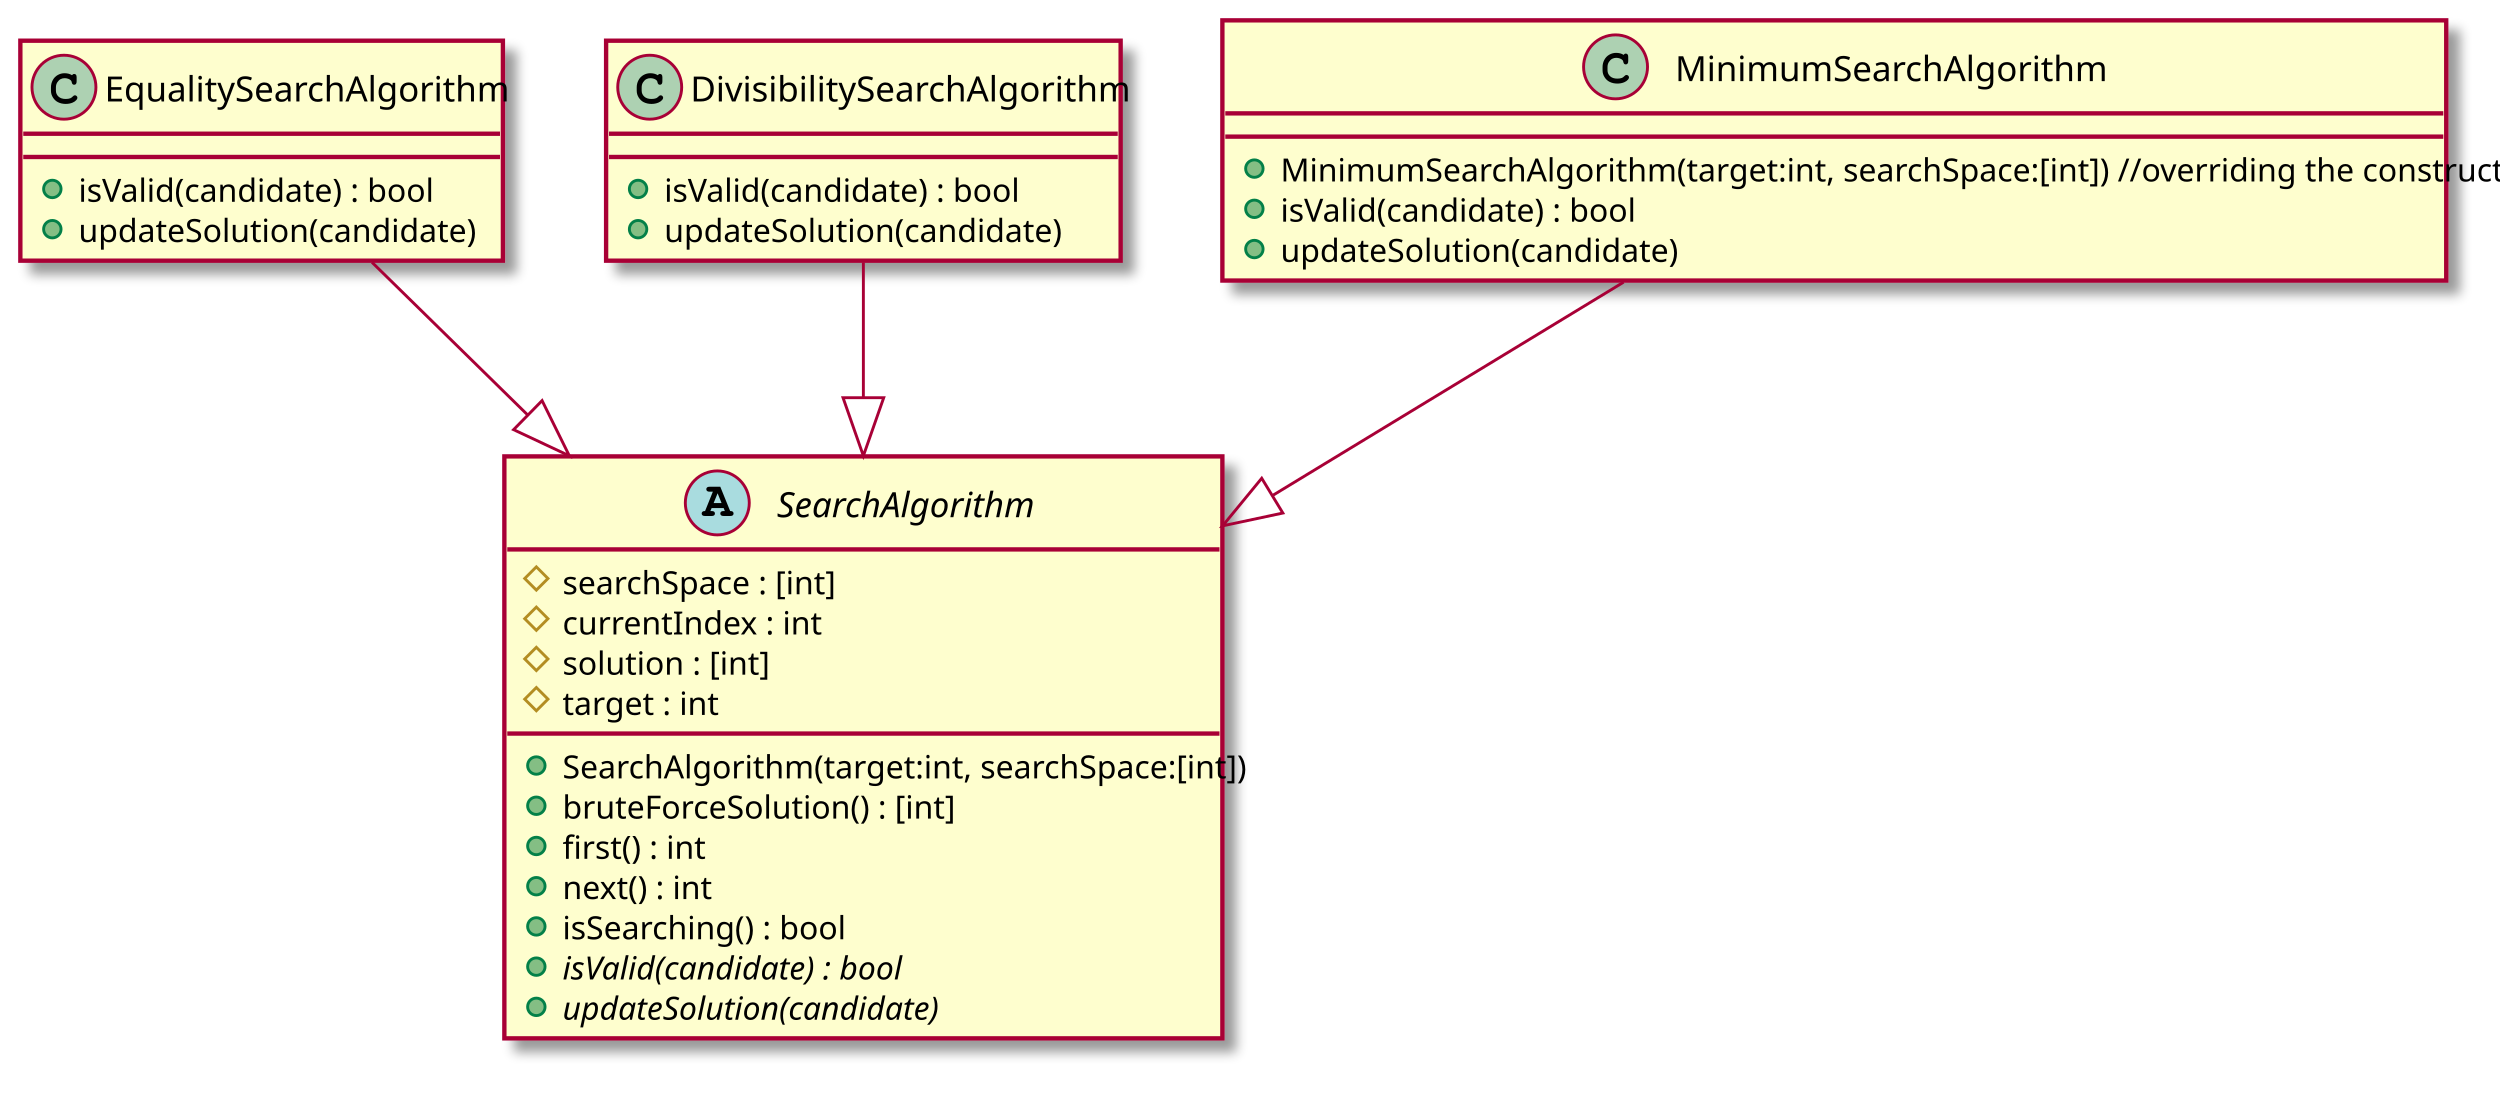
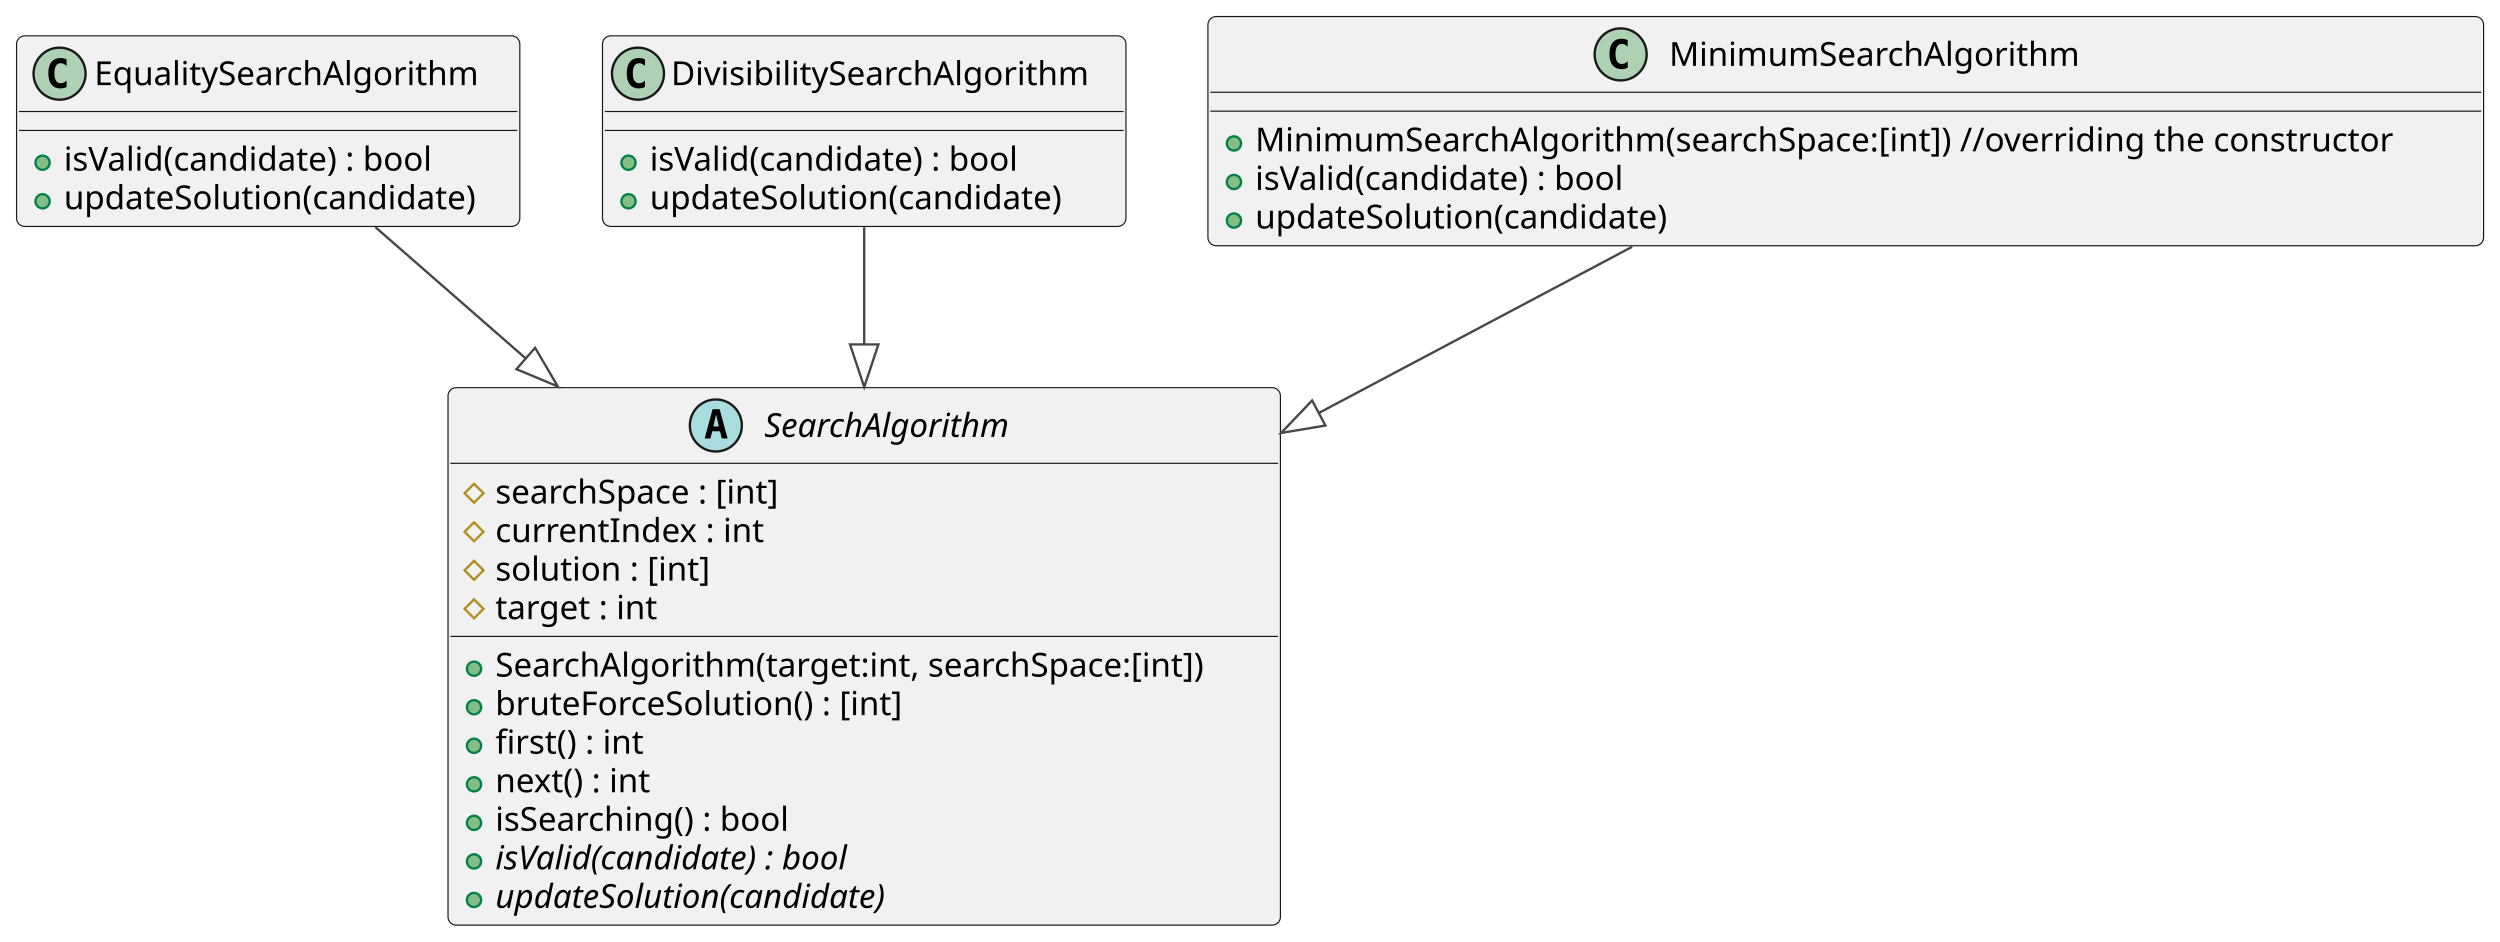
- <svg xmlns="http://www.w3.org/2000/svg" contentScriptType="application/ecmascript" contentStyleType="text/css" height="376px" preserveAspectRatio="none" style="width:860px;height:376px;" version="1.1" viewBox="0 0 860 376" width="860px" zoomAndPan="magnify">
-   <defs>
-     <filter height="300%" id="fd53aooz2xgz5" width="300%" x="-1" y="-1">
-       <feGaussianBlur result="blurOut" stdDeviation="2.0" />
-       <feColorMatrix in="blurOut" result="blurOut2" type="matrix" values="0 0 0 0 0 0 0 0 0 0 0 0 0 0 0 0 0 0 .4 0" />
-       <feOffset dx="4.0" dy="4.0" in="blurOut2" result="blurOut3" />
-       <feBlend in="SourceGraphic" in2="blurOut3" mode="normal" />
-     </filter>
-   </defs>
+ <svg xmlns="http://www.w3.org/2000/svg" contentStyleType="text/css" height="398px" preserveAspectRatio="none" style="width:1057px;height:398px;background:#FFFFFF;" version="1.1" viewBox="0 0 1057 398" width="1057px" zoomAndPan="magnify">
+   <defs />
  <g>
-     <rect fill="#FEFECE" filter="url(#fd53aooz2xgz5)" height="200.195" id="SearchAlgorithm" style="stroke: #A80036; stroke-width: 1.5;" width="247" x="173.5" y="157" />
-     <ellipse cx="246.75" cy="173" fill="#A9DCDF" rx="11" ry="11" style="stroke: #A80036; stroke-width: 1.0;" />
-     <path d="M248.938,174.766 L244.797,174.766 L244.375,175.797 L244.797,175.797 Q245.406,175.797 245.672,176.031 Q245.938,176.266 245.938,176.656 Q245.938,177.031 245.672,177.266 Q245.406,177.5 244.797,177.5 L242.5,177.5 Q241.891,177.5 241.633,177.266 Q241.375,177.031 241.375,176.641 Q241.375,176.266 241.648,176.023 Q241.922,175.781 242.547,175.797 L245.219,169.141 L244.109,169.141 Q243.5,169.141 243.234,168.906 Q242.969,168.672 242.969,168.281 Q242.969,167.906 243.234,167.672 Q243.5,167.438 244.109,167.438 L247.781,167.438 L251.172,175.797 Q251.766,175.797 251.953,175.938 Q252.344,176.203 252.344,176.656 Q252.344,177.031 252.086,177.266 Q251.828,177.5 251.219,177.5 L248.922,177.5 Q248.312,177.5 248.047,177.266 Q247.781,177.031 247.781,176.641 Q247.781,176.266 248.047,176.031 Q248.312,175.797 248.922,175.797 L249.344,175.797 L248.938,174.766 Z M248.219,173.062 L246.859,169.688 L245.484,173.062 L248.219,173.062 Z " />
-     <text fill="#000000" font-family="sans-serif" font-size="12" font-style="italic" lengthAdjust="spacingAndGlyphs" textLength="92" x="267.25" y="177.91">SearchAlgorithm</text>
-     <line style="stroke: #A80036; stroke-width: 1.5;" x1="174.5" x2="419.5" y1="189" y2="189" />
-     <polygon fill="none" points="184.5,195,188.5,199,184.5,203,180.5,199" style="stroke: #B38D22; stroke-width: 1.0;" />
-     <text fill="#000000" font-family="sans-serif" font-size="11" lengthAdjust="spacingAndGlyphs" textLength="91" x="193.5" y="204.419">searchSpace : [int]</text>
-     <polygon fill="none" points="184.5,208.836,188.5,212.836,184.5,216.836,180.5,212.836" style="stroke: #B38D22; stroke-width: 1.0;" />
-     <text fill="#000000" font-family="sans-serif" font-size="11" lengthAdjust="spacingAndGlyphs" textLength="81" x="193.5" y="218.255">currentIndex : int</text>
-     <polygon fill="none" points="184.5,222.672,188.5,226.672,184.5,230.672,180.5,226.672" style="stroke: #B38D22; stroke-width: 1.0;" />
-     <text fill="#000000" font-family="sans-serif" font-size="11" lengthAdjust="spacingAndGlyphs" textLength="63" x="193.5" y="232.091">solution : [int]</text>
-     <polygon fill="none" points="184.5,236.508,188.5,240.508,184.5,244.508,180.5,240.508" style="stroke: #B38D22; stroke-width: 1.0;" />
-     <text fill="#000000" font-family="sans-serif" font-size="11" lengthAdjust="spacingAndGlyphs" textLength="48" x="193.5" y="245.927">target : int</text>
-     <line style="stroke: #A80036; stroke-width: 1.5;" x1="174.5" x2="419.5" y1="252.344" y2="252.344" />
-     <ellipse cx="184.5" cy="263.344" fill="#84BE84" rx="3" ry="3" style="stroke: #038048; stroke-width: 1.0;" />
-     <text fill="#000000" font-family="sans-serif" font-size="11" lengthAdjust="spacingAndGlyphs" textLength="221" x="193.5" y="267.763">SearchAlgorithm(target:int, searchSpace:[int])</text>
-     <ellipse cx="184.5" cy="277.18" fill="#84BE84" rx="3" ry="3" style="stroke: #038048; stroke-width: 1.0;" />
-     <text fill="#000000" font-family="sans-serif" font-size="11" lengthAdjust="spacingAndGlyphs" textLength="125" x="193.5" y="281.599">bruteForceSolution() : [int]</text>
-     <ellipse cx="184.5" cy="291.016" fill="#84BE84" rx="3" ry="3" style="stroke: #038048; stroke-width: 1.0;" />
-     <text fill="#000000" font-family="sans-serif" font-size="11" lengthAdjust="spacingAndGlyphs" textLength="47" x="193.5" y="295.435">first() : int</text>
-     <ellipse cx="184.5" cy="304.852" fill="#84BE84" rx="3" ry="3" style="stroke: #038048; stroke-width: 1.0;" />
-     <text fill="#000000" font-family="sans-serif" font-size="11" lengthAdjust="spacingAndGlyphs" textLength="49" x="193.5" y="309.271">next() : int</text>
-     <ellipse cx="184.5" cy="318.688" fill="#84BE84" rx="3" ry="3" style="stroke: #038048; stroke-width: 1.0;" />
-     <text fill="#000000" font-family="sans-serif" font-size="11" lengthAdjust="spacingAndGlyphs" textLength="94" x="193.5" y="323.106">isSearching() : bool</text>
-     <ellipse cx="184.5" cy="332.523" fill="#84BE84" rx="3" ry="3" style="stroke: #038048; stroke-width: 1.0;" />
-     <text fill="#000000" font-family="sans-serif" font-size="11" font-style="italic" lengthAdjust="spacingAndGlyphs" textLength="121" x="193.5" y="336.942">isValid(candidate) : bool</text>
-     <ellipse cx="184.5" cy="346.359" fill="#84BE84" rx="3" ry="3" style="stroke: #038048; stroke-width: 1.0;" />
-     <text fill="#000000" font-family="sans-serif" font-size="11" font-style="italic" lengthAdjust="spacingAndGlyphs" textLength="129" x="193.5" y="350.778">updateSolution(candidate)</text>
-     <rect fill="#FEFECE" filter="url(#fd53aooz2xgz5)" height="75.672" id="EqualitySearchAlgorithm" style="stroke: #A80036; stroke-width: 1.5;" width="166" x="7" y="14" />
-     <ellipse cx="22" cy="30" fill="#ADD1B2" rx="11" ry="11" style="stroke: #A80036; stroke-width: 1.0;" />
-     <path d="M24.766,25.875 Q24.922,25.656 25.109,25.547 Q25.297,25.438 25.516,25.438 Q25.891,25.438 26.125,25.695 Q26.359,25.953 26.359,26.562 L26.359,28.016 Q26.359,28.625 26.125,28.891 Q25.891,29.156 25.516,29.156 Q25.172,29.156 24.969,28.953 Q24.766,28.766 24.656,28.25 Q24.609,27.891 24.422,27.703 Q24.094,27.328 23.484,27.109 Q22.875,26.891 22.25,26.891 Q21.484,26.891 20.852,27.219 Q20.219,27.547 19.727,28.297 Q19.234,29.047 19.234,30.078 L19.234,31.172 Q19.234,32.406 20.125,33.227 Q21.016,34.047 22.609,34.047 Q23.547,34.047 24.203,33.797 Q24.594,33.641 25.016,33.203 Q25.281,32.938 25.43,32.859 Q25.578,32.781 25.781,32.781 Q26.109,32.781 26.367,33.039 Q26.625,33.297 26.625,33.641 Q26.625,33.984 26.281,34.391 Q25.781,34.969 24.984,35.297 Q23.906,35.75 22.609,35.75 Q21.094,35.75 19.891,35.125 Q18.906,34.625 18.219,33.555 Q17.531,32.484 17.531,31.203 L17.531,30.047 Q17.531,28.719 18.148,27.57 Q18.766,26.422 19.859,25.805 Q20.953,25.188 22.188,25.188 Q22.922,25.188 23.57,25.352 Q24.219,25.516 24.766,25.875 Z " />
-     <text fill="#000000" font-family="sans-serif" font-size="12" lengthAdjust="spacingAndGlyphs" textLength="134" x="36" y="34.91">EqualitySearchAlgorithm</text>
-     <line style="stroke: #A80036; stroke-width: 1.5;" x1="8" x2="172" y1="46" y2="46" />
-     <line style="stroke: #A80036; stroke-width: 1.5;" x1="8" x2="172" y1="54" y2="54" />
-     <ellipse cx="18" cy="65" fill="#84BE84" rx="3" ry="3" style="stroke: #038048; stroke-width: 1.0;" />
-     <text fill="#000000" font-family="sans-serif" font-size="11" lengthAdjust="spacingAndGlyphs" textLength="116" x="27" y="69.419">isValid(candidate) : bool</text>
-     <ellipse cx="18" cy="78.836" fill="#84BE84" rx="3" ry="3" style="stroke: #038048; stroke-width: 1.0;" />
-     <text fill="#000000" font-family="sans-serif" font-size="11" lengthAdjust="spacingAndGlyphs" textLength="126" x="27" y="83.255">updateSolution(candidate)</text>
-     <rect fill="#FEFECE" filter="url(#fd53aooz2xgz5)" height="75.672" id="DivisibilitySearchAlgorithm" style="stroke: #A80036; stroke-width: 1.5;" width="177" x="208.5" y="14" />
-     <ellipse cx="223.5" cy="30" fill="#ADD1B2" rx="11" ry="11" style="stroke: #A80036; stroke-width: 1.0;" />
-     <path d="M226.266,25.875 Q226.422,25.656 226.609,25.547 Q226.797,25.438 227.016,25.438 Q227.391,25.438 227.625,25.695 Q227.859,25.953 227.859,26.562 L227.859,28.016 Q227.859,28.625 227.625,28.891 Q227.391,29.156 227.016,29.156 Q226.672,29.156 226.469,28.953 Q226.266,28.766 226.156,28.25 Q226.109,27.891 225.922,27.703 Q225.594,27.328 224.984,27.109 Q224.375,26.891 223.75,26.891 Q222.984,26.891 222.352,27.219 Q221.719,27.547 221.227,28.297 Q220.734,29.047 220.734,30.078 L220.734,31.172 Q220.734,32.406 221.625,33.227 Q222.516,34.047 224.109,34.047 Q225.047,34.047 225.703,33.797 Q226.094,33.641 226.516,33.203 Q226.781,32.938 226.93,32.859 Q227.078,32.781 227.281,32.781 Q227.609,32.781 227.867,33.039 Q228.125,33.297 228.125,33.641 Q228.125,33.984 227.781,34.391 Q227.281,34.969 226.484,35.297 Q225.406,35.75 224.109,35.75 Q222.594,35.75 221.391,35.125 Q220.406,34.625 219.719,33.555 Q219.031,32.484 219.031,31.203 L219.031,30.047 Q219.031,28.719 219.648,27.57 Q220.266,26.422 221.359,25.805 Q222.453,25.188 223.688,25.188 Q224.422,25.188 225.07,25.352 Q225.719,25.516 226.266,25.875 Z " />
-     <text fill="#000000" font-family="sans-serif" font-size="12" lengthAdjust="spacingAndGlyphs" textLength="145" x="237.5" y="34.91">DivisibilitySearchAlgorithm</text>
-     <line style="stroke: #A80036; stroke-width: 1.5;" x1="209.5" x2="384.5" y1="46" y2="46" />
-     <line style="stroke: #A80036; stroke-width: 1.5;" x1="209.5" x2="384.5" y1="54" y2="54" />
-     <ellipse cx="219.5" cy="65" fill="#84BE84" rx="3" ry="3" style="stroke: #038048; stroke-width: 1.0;" />
-     <text fill="#000000" font-family="sans-serif" font-size="11" lengthAdjust="spacingAndGlyphs" textLength="116" x="228.5" y="69.419">isValid(candidate) : bool</text>
-     <ellipse cx="219.5" cy="78.836" fill="#84BE84" rx="3" ry="3" style="stroke: #038048; stroke-width: 1.0;" />
-     <text fill="#000000" font-family="sans-serif" font-size="11" lengthAdjust="spacingAndGlyphs" textLength="126" x="228.5" y="83.255">updateSolution(candidate)</text>
-     <rect fill="#FEFECE" filter="url(#fd53aooz2xgz5)" height="89.508" id="MinimumSearchAlgorithm" style="stroke: #A80036; stroke-width: 1.5;" width="421" x="420.5" y="7" />
-     <ellipse cx="555.75" cy="23" fill="#ADD1B2" rx="11" ry="11" style="stroke: #A80036; stroke-width: 1.0;" />
-     <path d="M558.516,18.875 Q558.672,18.656 558.859,18.547 Q559.047,18.438 559.266,18.438 Q559.641,18.438 559.875,18.695 Q560.109,18.953 560.109,19.562 L560.109,21.016 Q560.109,21.625 559.875,21.891 Q559.641,22.156 559.266,22.156 Q558.922,22.156 558.719,21.953 Q558.516,21.766 558.406,21.25 Q558.359,20.891 558.172,20.703 Q557.844,20.328 557.234,20.109 Q556.625,19.891 556,19.891 Q555.234,19.891 554.602,20.219 Q553.969,20.547 553.477,21.297 Q552.984,22.047 552.984,23.078 L552.984,24.172 Q552.984,25.406 553.875,26.227 Q554.766,27.047 556.359,27.047 Q557.297,27.047 557.953,26.797 Q558.344,26.641 558.766,26.203 Q559.031,25.938 559.18,25.859 Q559.328,25.781 559.531,25.781 Q559.859,25.781 560.117,26.039 Q560.375,26.297 560.375,26.641 Q560.375,26.984 560.031,27.391 Q559.531,27.969 558.734,28.297 Q557.656,28.75 556.359,28.75 Q554.844,28.75 553.641,28.125 Q552.656,27.625 551.969,26.555 Q551.281,25.484 551.281,24.203 L551.281,23.047 Q551.281,21.719 551.898,20.57 Q552.516,19.422 553.609,18.805 Q554.703,18.188 555.938,18.188 Q556.672,18.188 557.32,18.352 Q557.969,18.516 558.516,18.875 Z " />
-     <text fill="#000000" font-family="sans-serif" font-size="12" lengthAdjust="spacingAndGlyphs" textLength="142" x="576.25" y="27.91">MinimumSearchAlgorithm</text>
-     <line style="stroke: #A80036; stroke-width: 1.5;" x1="421.5" x2="840.5" y1="39" y2="39" />
-     <line style="stroke: #A80036; stroke-width: 1.5;" x1="421.5" x2="840.5" y1="47" y2="47" />
-     <ellipse cx="431.5" cy="58" fill="#84BE84" rx="3" ry="3" style="stroke: #038048; stroke-width: 1.0;" />
-     <text fill="#000000" font-family="sans-serif" font-size="11" lengthAdjust="spacingAndGlyphs" textLength="395" x="440.5" y="62.419">MinimumSearchAlgorithm(target:int, searchSpace:[int]) //overriding the constructor</text>
-     <ellipse cx="431.5" cy="71.836" fill="#84BE84" rx="3" ry="3" style="stroke: #038048; stroke-width: 1.0;" />
-     <text fill="#000000" font-family="sans-serif" font-size="11" lengthAdjust="spacingAndGlyphs" textLength="116" x="440.5" y="76.255">isValid(candidate) : bool</text>
-     <ellipse cx="431.5" cy="85.672" fill="#84BE84" rx="3" ry="3" style="stroke: #038048; stroke-width: 1.0;" />
-     <text fill="#000000" font-family="sans-serif" font-size="11" lengthAdjust="spacingAndGlyphs" textLength="126" x="440.5" y="90.091">updateSolution(candidate)</text>
-     <path d="M127.967,90.233 C143.389,105.357 162.108,123.715 181.396,142.63 " fill="none" id="EqualitySearchAlgorithm-&gt;SearchAlgorithm" style="stroke: #A80036; stroke-width: 1.0;" />
-     <polygon fill="none" points="186.476,137.808,195.855,156.809,176.674,147.803,186.476,137.808" style="stroke: #A80036; stroke-width: 1.0;" />
-     <path d="M297,90.233 C297,103.734 297,119.812 297,136.562 " fill="none" id="DivisibilitySearchAlgorithm-&gt;SearchAlgorithm" style="stroke: #A80036; stroke-width: 1.0;" />
-     <polygon fill="none" points="304,136.809,297,156.809,290,136.809,304,136.809" style="stroke: #A80036; stroke-width: 1.0;" />
-     <path d="M558.527,97.048 C523.194,118.523 479.444,145.114 437.902,170.362 " fill="none" id="MinimumSearchAlgorithm-&gt;SearchAlgorithm" style="stroke: #A80036; stroke-width: 1.0;" />
-     <polygon fill="none" points="441.302,176.487,420.576,180.892,434.031,164.523,441.302,176.487" style="stroke: #A80036; stroke-width: 1.0;" />
+     <g id="elem_SearchAlgorithm">
+       <rect codeLine="3" fill="#F1F1F1" height="227.266" id="SearchAlgorithm" rx="3.5" ry="3.5" style="stroke:#181818;stroke-width:0.5;" width="351.944" x="189.42" y="163.89" />
+       <ellipse cx="302.657" cy="179.89" fill="#A9DCDF" rx="11" ry="11" style="stroke:#181818;stroke-width:1.0;" />
+       <path d="M302.767,175.234 L301.61,180.312 L303.939,180.312 L302.767,175.234 Z M301.282,172.999 L304.267,172.999 L307.626,185.39 L305.173,185.39 L304.407,182.327 L301.126,182.327 L300.376,185.39 L297.939,185.39 L301.282,172.999 Z " fill="#000000" />
+       <text fill="#000000" font-family="sans-serif" font-size="14" font-style="italic" lengthAdjust="spacing" textLength="116.97" x="323.157" y="184.737">SearchAlgorithm</text>
+       <line style="stroke:#181818;stroke-width:0.5;" x1="190.42" x2="540.364" y1="195.89" y2="195.89" />
+       <polygon fill="none" points="200.42,204.538,204.42,208.538,200.42,212.538,196.42,208.538" style="stroke:#B38D22;stroke-width:1.0;" />
+       <text fill="#000000" font-family="sans-serif" font-size="14" lengthAdjust="spacing" textLength="132.269" x="209.42" y="212.885">searchSpace : [int]</text>
+       <polygon fill="none" points="200.42,220.835,204.42,224.835,200.42,228.835,196.42,224.835" style="stroke:#B38D22;stroke-width:1.0;" />
+       <text fill="#000000" font-family="sans-serif" font-size="14" lengthAdjust="spacing" textLength="121.714" x="209.42" y="229.182">currentIndex : int</text>
+       <polygon fill="none" points="200.42,237.132,204.42,241.132,200.42,245.132,196.42,241.132" style="stroke:#B38D22;stroke-width:1.0;" />
+       <text fill="#000000" font-family="sans-serif" font-size="14" lengthAdjust="spacing" textLength="98.232" x="209.42" y="245.479">solution : [int]</text>
+       <polygon fill="none" points="200.42,253.429,204.42,257.429,200.42,261.429,196.42,257.429" style="stroke:#B38D22;stroke-width:1.0;" />
+       <text fill="#000000" font-family="sans-serif" font-size="14" lengthAdjust="spacing" textLength="74.683" x="209.42" y="261.776">target : int</text>
+       <line style="stroke:#181818;stroke-width:0.5;" x1="190.42" x2="540.364" y1="269.077" y2="269.077" />
+       <ellipse cx="200.42" cy="282.726" fill="#84BE84" rx="3" ry="3" style="stroke:#038048;stroke-width:1.0;" />
+       <text fill="#000000" font-family="sans-serif" font-size="14" lengthAdjust="spacing" textLength="325.944" x="209.42" y="286.073">SearchAlgorithm(target:int, searchSpace:[int])</text>
+       <ellipse cx="200.42" cy="299.023" fill="#84BE84" rx="3" ry="3" style="stroke:#038048;stroke-width:1.0;" />
+       <text fill="#000000" font-family="sans-serif" font-size="14" lengthAdjust="spacing" textLength="187.052" x="209.42" y="302.37">bruteForceSolution() : [int]</text>
+       <ellipse cx="200.42" cy="315.32" fill="#84BE84" rx="3" ry="3" style="stroke:#038048;stroke-width:1.0;" />
+       <text fill="#000000" font-family="sans-serif" font-size="14" lengthAdjust="spacing" textLength="70.15" x="209.42" y="318.666">first() : int</text>
+       <ellipse cx="200.42" cy="331.617" fill="#84BE84" rx="3" ry="3" style="stroke:#038048;stroke-width:1.0;" />
+       <text fill="#000000" font-family="sans-serif" font-size="14" lengthAdjust="spacing" textLength="74.054" x="209.42" y="334.963">next() : int</text>
+       <ellipse cx="200.42" cy="347.913" fill="#84BE84" rx="3" ry="3" style="stroke:#038048;stroke-width:1.0;" />
+       <text fill="#000000" font-family="sans-serif" font-size="14" lengthAdjust="spacing" textLength="135.686" x="209.42" y="351.26">isSearching() : bool</text>
+       <ellipse cx="200.42" cy="364.21" fill="#84BE84" rx="3" ry="3" style="stroke:#038048;stroke-width:1.0;" />
+       <text fill="#000000" font-family="sans-serif" font-size="14" font-style="italic" lengthAdjust="spacing" textLength="169.948" x="209.42" y="367.557">isValid(candidate) : bool</text>
+       <ellipse cx="200.42" cy="380.507" fill="#84BE84" rx="3" ry="3" style="stroke:#038048;stroke-width:1.0;" />
+       <text fill="#000000" font-family="sans-serif" font-size="14" font-style="italic" lengthAdjust="spacing" textLength="186.778" x="209.42" y="383.854">updateSolution(candidate)</text>
+     </g>
+     <g id="elem_EqualitySearchAlgorithm">
+       <rect codeLine="17" fill="#F1F1F1" height="80.594" id="EqualitySearchAlgorithm" rx="3.5" ry="3.5" style="stroke:#181818;stroke-width:0.5;" width="212.778" x="7" y="15.15" />
+       <ellipse cx="25.182" cy="31.15" fill="#ADD1B2" rx="11" ry="11" style="stroke:#181818;stroke-width:1.0;" />
+       <path d="M28.15,36.791 Q27.572,37.087 26.932,37.228 Q26.291,37.384 25.588,37.384 Q23.088,37.384 21.76,35.744 Q20.447,34.087 20.447,30.962 Q20.447,27.837 21.76,26.181 Q23.088,24.525 25.588,24.525 Q26.291,24.525 26.932,24.681 Q27.588,24.837 28.15,25.134 L28.15,27.853 Q27.525,27.275 26.932,27.009 Q26.338,26.728 25.713,26.728 Q24.369,26.728 23.682,27.806 Q22.994,28.869 22.994,30.962 Q22.994,33.056 23.682,34.134 Q24.369,35.197 25.713,35.197 Q26.338,35.197 26.932,34.931 Q27.525,34.65 28.15,34.072 L28.15,36.791 Z " fill="#000000" />
+       <text fill="#000000" font-family="sans-serif" font-size="14" lengthAdjust="spacing" textLength="173.708" x="39.889" y="35.997">EqualitySearchAlgorithm</text>
+       <line style="stroke:#181818;stroke-width:0.5;" x1="8" x2="218.778" y1="47.15" y2="47.15" />
+       <line style="stroke:#181818;stroke-width:0.5;" x1="8" x2="218.778" y1="55.15" y2="55.15" />
+       <ellipse cx="18" cy="68.798" fill="#84BE84" rx="3" ry="3" style="stroke:#038048;stroke-width:1.0;" />
+       <text fill="#000000" font-family="sans-serif" font-size="14" lengthAdjust="spacing" textLength="169.948" x="27" y="72.145">isValid(candidate) : bool</text>
+       <ellipse cx="18" cy="85.095" fill="#84BE84" rx="3" ry="3" style="stroke:#038048;stroke-width:1.0;" />
+       <text fill="#000000" font-family="sans-serif" font-size="14" lengthAdjust="spacing" textLength="186.778" x="27" y="88.442">updateSolution(candidate)</text>
+     </g>
+     <g id="elem_DivisibilitySearchAlgorithm">
+       <rect codeLine="22" fill="#F1F1F1" height="80.594" id="DivisibilitySearchAlgorithm" rx="3.5" ry="3.5" style="stroke:#181818;stroke-width:0.5;" width="221.328" x="254.73" y="15.15" />
+       <ellipse cx="269.73" cy="31.15" fill="#ADD1B2" rx="11" ry="11" style="stroke:#181818;stroke-width:1.0;" />
+       <path d="M272.699,36.791 Q272.121,37.087 271.48,37.228 Q270.839,37.384 270.136,37.384 Q267.636,37.384 266.308,35.744 Q264.996,34.087 264.996,30.962 Q264.996,27.837 266.308,26.181 Q267.636,24.525 270.136,24.525 Q270.839,24.525 271.48,24.681 Q272.136,24.837 272.699,25.134 L272.699,27.853 Q272.074,27.275 271.48,27.009 Q270.886,26.728 270.261,26.728 Q268.918,26.728 268.23,27.806 Q267.543,28.869 267.543,30.962 Q267.543,33.056 268.23,34.134 Q268.918,35.197 270.261,35.197 Q270.886,35.197 271.48,34.931 Q272.074,34.65 272.699,34.072 L272.699,36.791 Z " fill="#000000" />
+       <text fill="#000000" font-family="sans-serif" font-size="14" lengthAdjust="spacing" textLength="189.328" x="283.73" y="35.997">DivisibilitySearchAlgorithm</text>
+       <line style="stroke:#181818;stroke-width:0.5;" x1="255.73" x2="475.058" y1="47.15" y2="47.15" />
+       <line style="stroke:#181818;stroke-width:0.5;" x1="255.73" x2="475.058" y1="55.15" y2="55.15" />
+       <ellipse cx="265.73" cy="68.798" fill="#84BE84" rx="3" ry="3" style="stroke:#038048;stroke-width:1.0;" />
+       <text fill="#000000" font-family="sans-serif" font-size="14" lengthAdjust="spacing" textLength="169.948" x="274.73" y="72.145">isValid(candidate) : bool</text>
+       <ellipse cx="265.73" cy="85.095" fill="#84BE84" rx="3" ry="3" style="stroke:#038048;stroke-width:1.0;" />
+       <text fill="#000000" font-family="sans-serif" font-size="14" lengthAdjust="spacing" textLength="186.778" x="274.73" y="88.442">updateSolution(candidate)</text>
+     </g>
+     <g id="elem_MinimumSearchAlgorithm">
+       <rect codeLine="27" fill="#F1F1F1" height="96.891" id="MinimumSearchAlgorithm" rx="3.5" ry="3.5" style="stroke:#181818;stroke-width:0.5;" width="539.358" x="510.71" y="7" />
+       <ellipse cx="685.214" cy="23" fill="#ADD1B2" rx="11" ry="11" style="stroke:#181818;stroke-width:1.0;" />
+       <path d="M688.183,28.641 Q687.605,28.938 686.964,29.078 Q686.324,29.234 685.621,29.234 Q683.121,29.234 681.793,27.594 Q680.48,25.938 680.48,22.812 Q680.48,19.688 681.793,18.031 Q683.121,16.375 685.621,16.375 Q686.324,16.375 686.964,16.531 Q687.621,16.688 688.183,16.984 L688.183,19.703 Q687.558,19.125 686.964,18.859 Q686.371,18.578 685.746,18.578 Q684.402,18.578 683.714,19.656 Q683.027,20.719 683.027,22.812 Q683.027,24.906 683.714,25.984 Q684.402,27.047 685.746,27.047 Q686.371,27.047 686.964,26.781 Q687.558,26.5 688.183,25.922 L688.183,28.641 Z " fill="#000000" />
+       <text fill="#000000" font-family="sans-serif" font-size="14" lengthAdjust="spacing" textLength="181.85" x="705.714" y="27.847">MinimumSearchAlgorithm</text>
+       <line style="stroke:#181818;stroke-width:0.5;" x1="511.71" x2="1049.068" y1="39" y2="39" />
+       <line style="stroke:#181818;stroke-width:0.5;" x1="511.71" x2="1049.068" y1="47" y2="47" />
+       <ellipse cx="521.71" cy="60.648" fill="#84BE84" rx="3" ry="3" style="stroke:#038048;stroke-width:1.0;" />
+       <text fill="#000000" font-family="sans-serif" font-size="14" lengthAdjust="spacing" textLength="513.358" x="530.71" y="63.995">MinimumSearchAlgorithm(searchSpace:[int]) //overriding the constructor</text>
+       <ellipse cx="521.71" cy="76.945" fill="#84BE84" rx="3" ry="3" style="stroke:#038048;stroke-width:1.0;" />
+       <text fill="#000000" font-family="sans-serif" font-size="14" lengthAdjust="spacing" textLength="169.948" x="530.71" y="80.292">isValid(candidate) : bool</text>
+       <ellipse cx="521.71" cy="93.242" fill="#84BE84" rx="3" ry="3" style="stroke:#038048;stroke-width:1.0;" />
+       <text fill="#000000" font-family="sans-serif" font-size="14" lengthAdjust="spacing" textLength="186.778" x="530.71" y="96.589">updateSolution(candidate)</text>
+     </g>
+     <g id="link_EqualitySearchAlgorithm_SearchAlgorithm">
+       <path codeLine="34" d="M158.73,96.05 C180.63,115.17 194.563,127.339 222.293,151.559 " fill="none" id="EqualitySearchAlgorithm-to-SearchAlgorithm" style="stroke:#454645;stroke-width:1.0;" />
+       <polygon fill="none" points="235.85,163.4,226.24,147.04,218.346,156.078,235.85,163.4" style="stroke:#454645;stroke-width:1.0;" />
+     </g>
+     <g id="link_DivisibilitySearchAlgorithm_SearchAlgorithm">
+       <path codeLine="35" d="M365.39,96.05 C365.39,115.23 365.39,121.34 365.39,145.63 " fill="none" id="DivisibilitySearchAlgorithm-to-SearchAlgorithm" style="stroke:#454645;stroke-width:1.0;" />
+       <polygon fill="none" points="365.39,163.63,371.39,145.63,359.39,145.63,365.39,163.63" style="stroke:#454645;stroke-width:1.0;" />
+     </g>
+     <g id="link_MinimumSearchAlgorithm_SearchAlgorithm">
+       <path codeLine="36" d="M690.08,104.34 C646.57,127.42 608.722,147.486 557.572,174.616 " fill="none" id="MinimumSearchAlgorithm-to-SearchAlgorithm" style="stroke:#454645;stroke-width:1.0;" />
+       <polygon fill="none" points="541.67,183.05,560.383,179.916,554.76,169.315,541.67,183.05" style="stroke:#454645;stroke-width:1.0;" />
+     </g>
  </g>
</svg>
